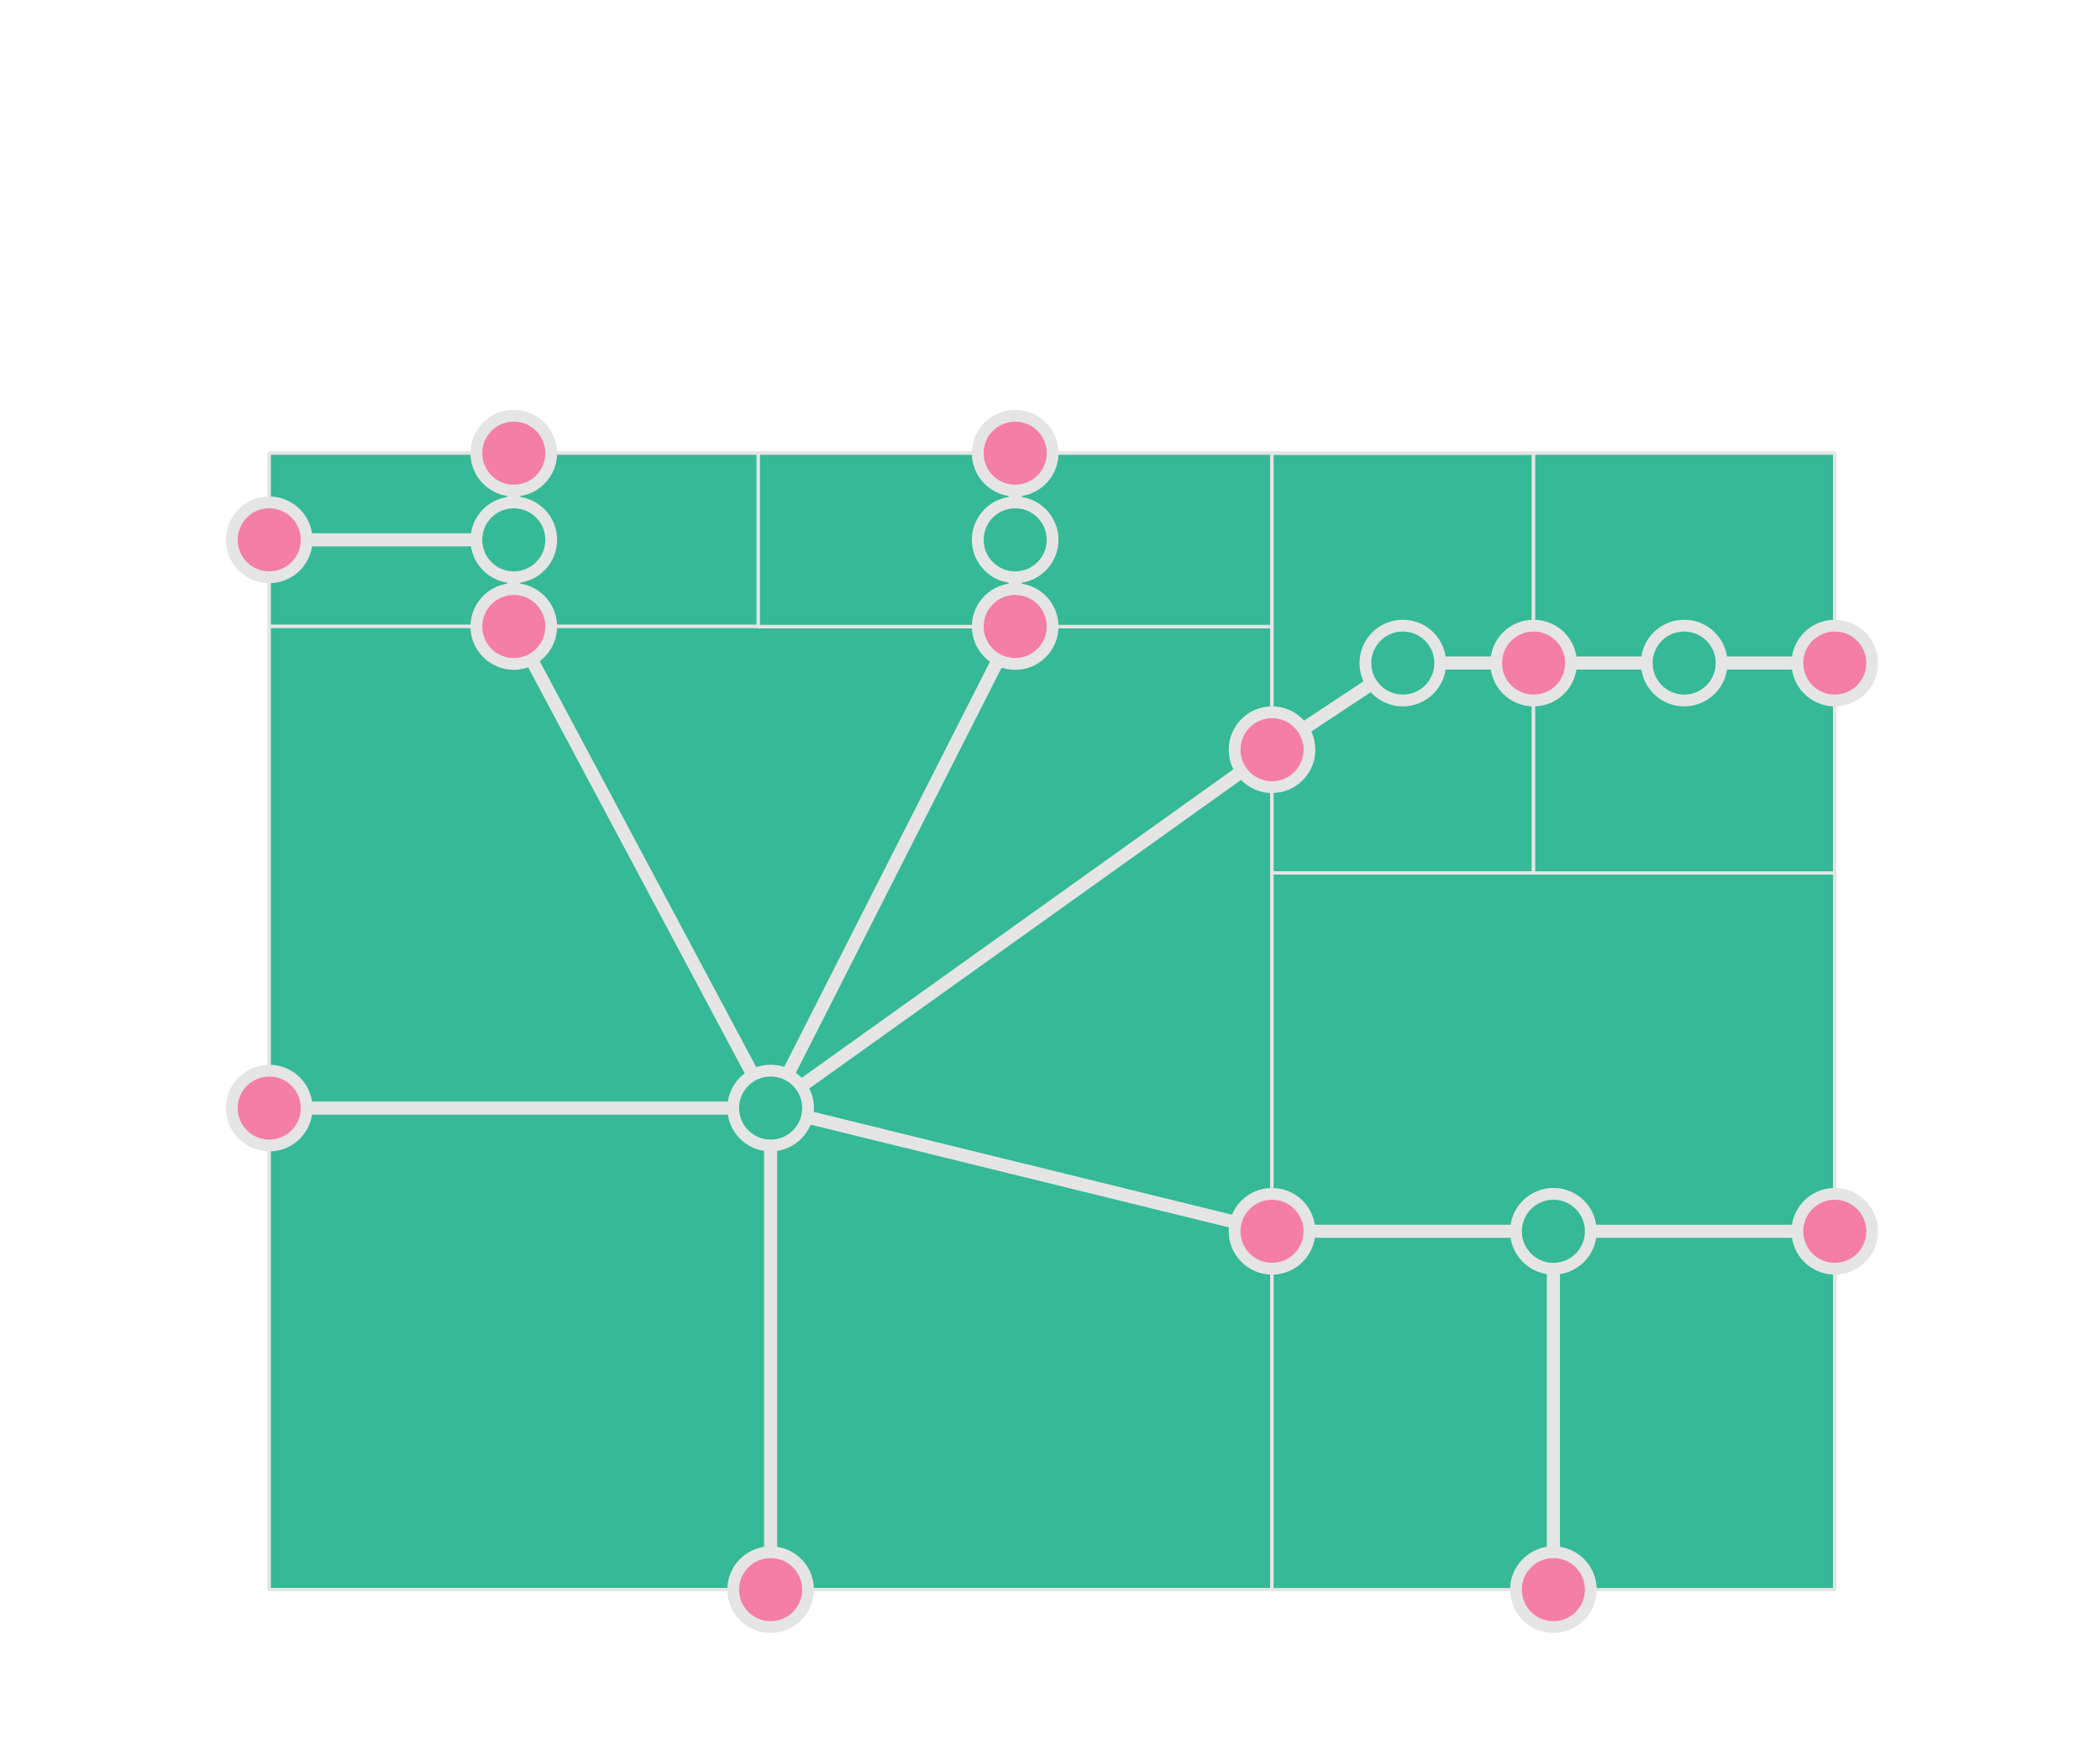
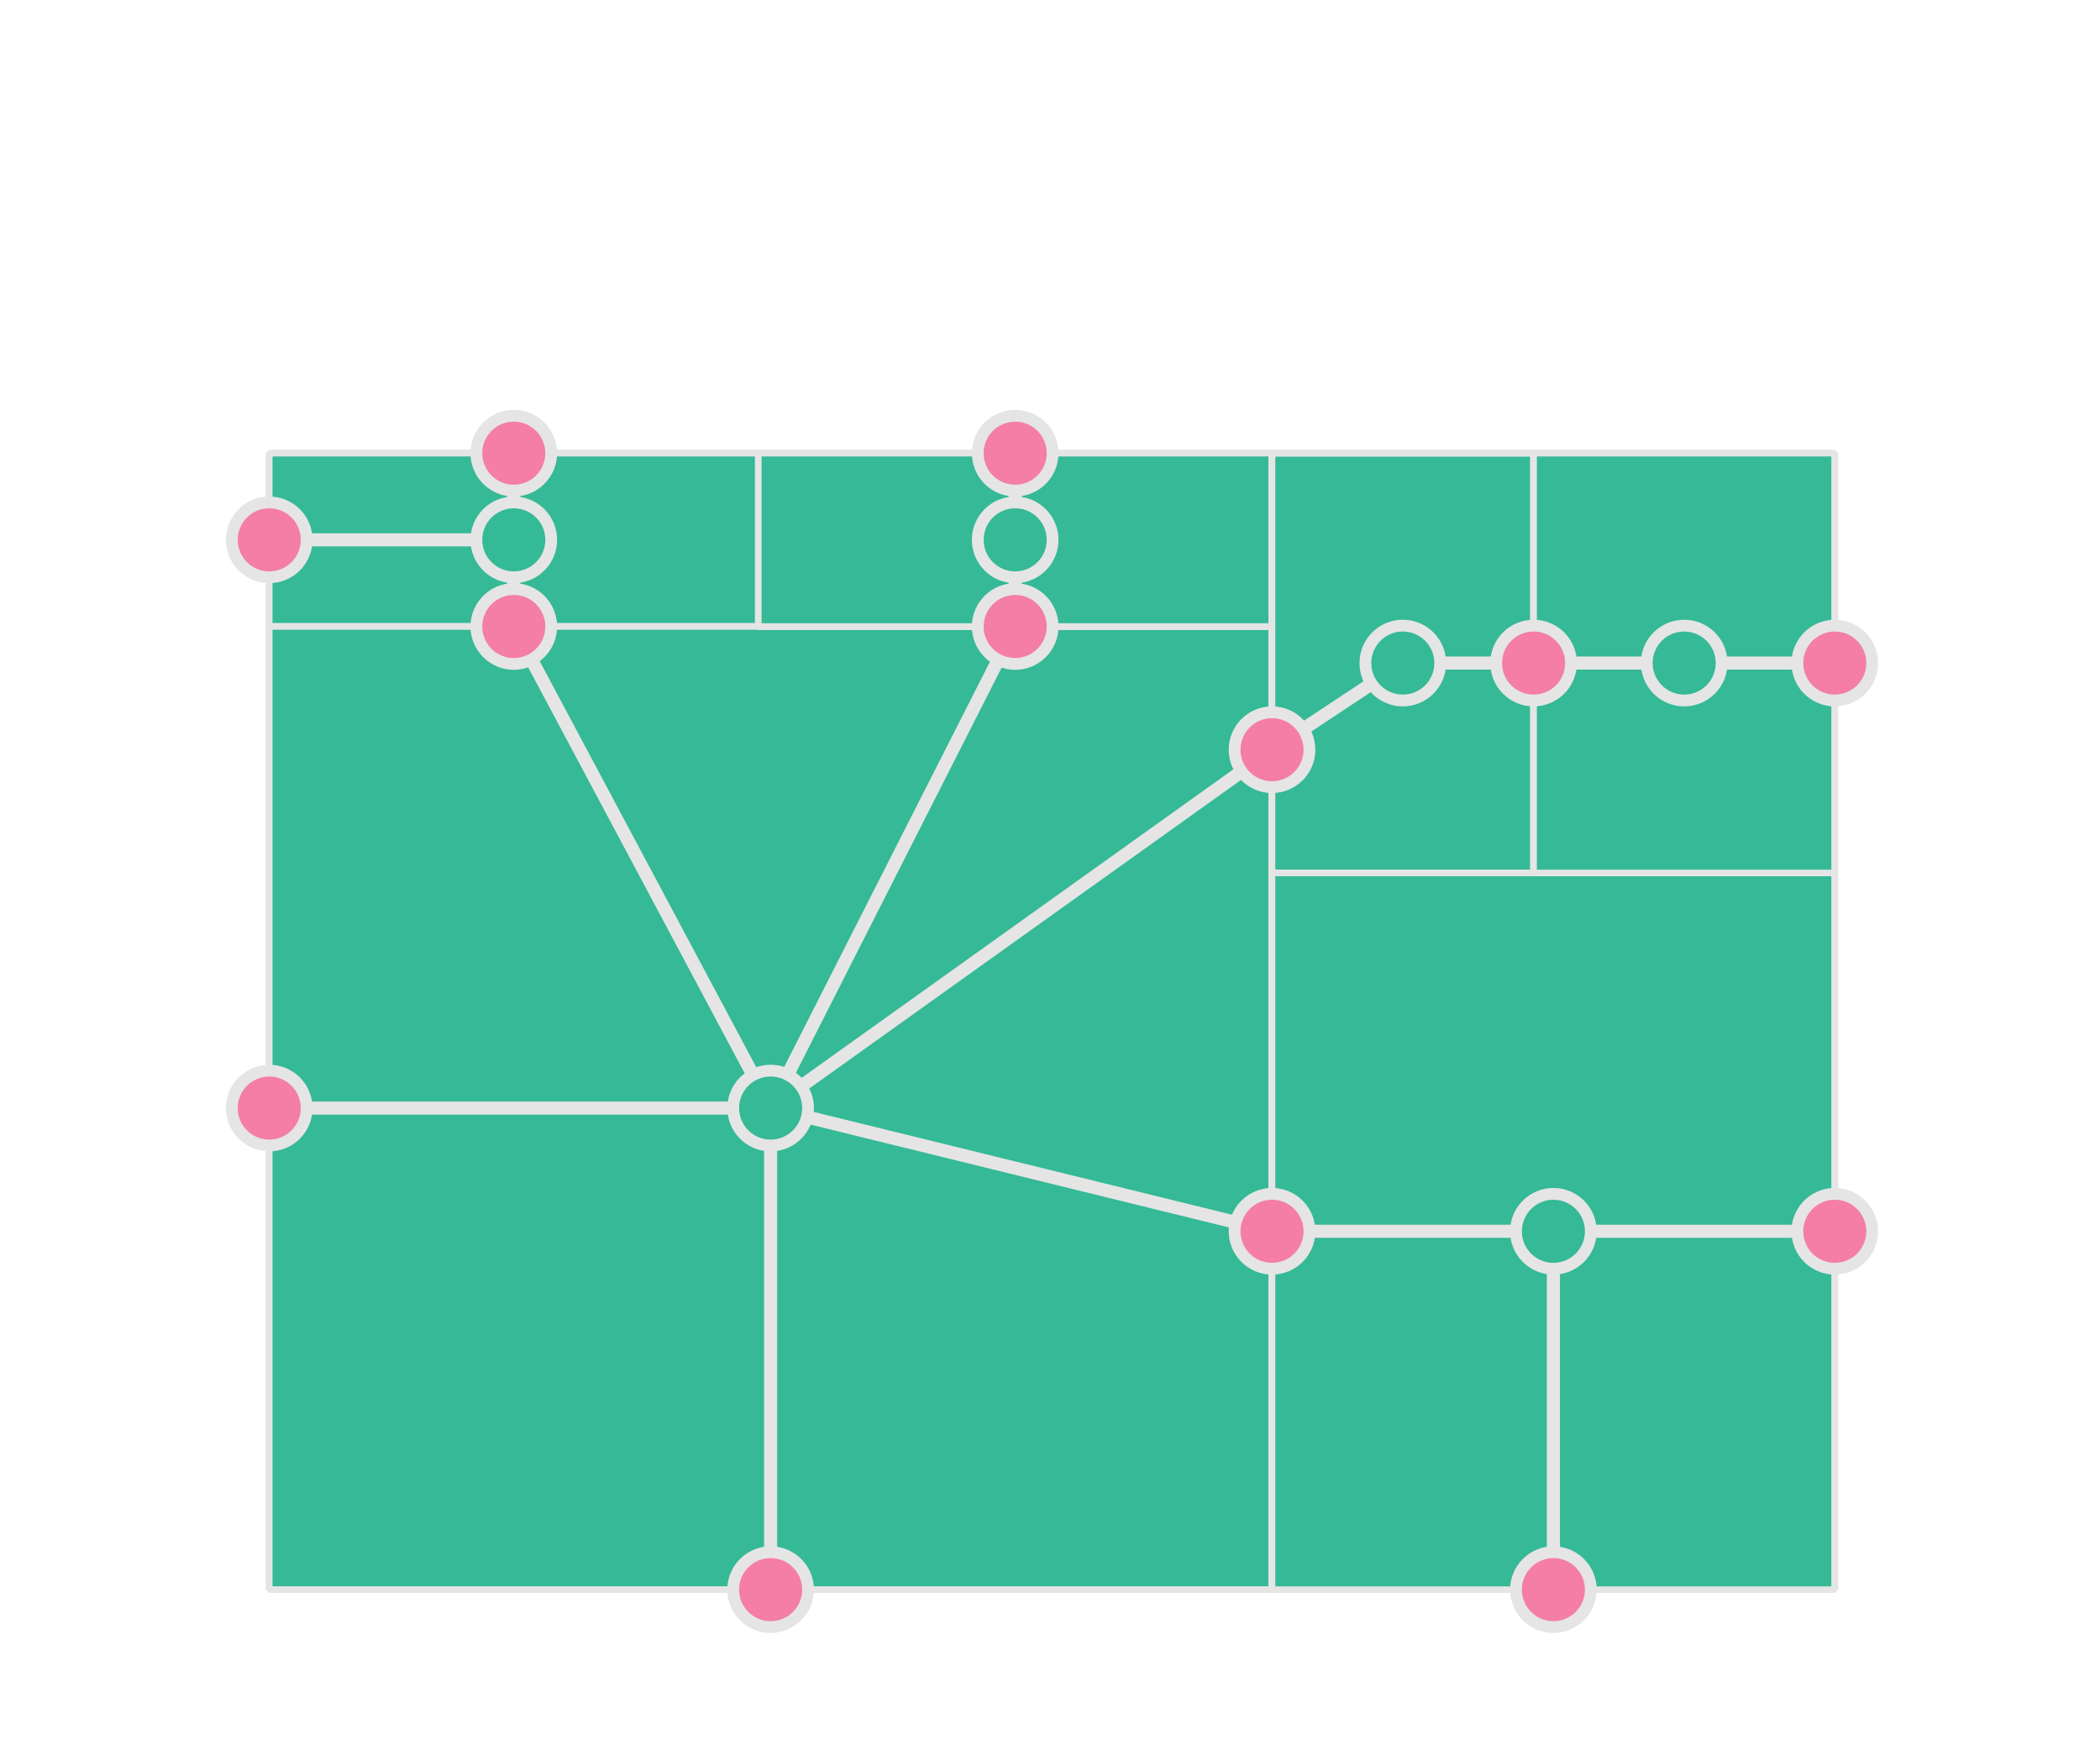
<svg xmlns="http://www.w3.org/2000/svg" width="320.726mm" height="266.377mm" version="1.1" id="svg68">
  <defs id="defs2" />
-   <g id="g66" transform="translate(-526.6014,-49.2543)" style="fill:#35b996;fill-opacity:1;stroke:#e5e5e5;stroke-width:1.89;stroke-dasharray:none;stroke-opacity:1">
-     <polygon points="682.018,310.799 964.341,310.799 964.341,410.824 682.018,410.824 " style="mix-blend-mode:normal;fill:#35b996;fill-opacity:1;stroke:#e5e5e5;stroke-width:1.89;stroke-linecap:butt;stroke-linejoin:bevel;stroke-dasharray:none;stroke-opacity:1;paint-order:markers fill stroke" id="polygon4" />
-     <polygon points="964.341,410.824 682.018,410.824 " style="mix-blend-mode:normal;fill:#35b996;fill-opacity:1;stroke:#e5e5e5;stroke-width:1.89;stroke-linecap:butt;stroke-linejoin:bevel;stroke-dasharray:none;stroke-opacity:1;paint-order:markers fill stroke" id="polygon6" />
-     <polygon points="964.341,310.799 964.341,410.824 " style="mix-blend-mode:normal;fill:#35b996;fill-opacity:1;stroke:#e5e5e5;stroke-width:1.89;stroke-linecap:butt;stroke-linejoin:bevel;stroke-dasharray:none;stroke-opacity:1;paint-order:markers fill stroke" id="polygon8" />
-     <polygon points="682.018,410.824 682.018,310.799 " style="mix-blend-mode:normal;fill:#35b996;fill-opacity:1;stroke:#e5e5e5;stroke-width:1.89;stroke-linecap:butt;stroke-linejoin:bevel;stroke-dasharray:none;stroke-opacity:1;paint-order:markers fill stroke" id="polygon10" />
-     <polygon points="682.018,310.799 964.341,310.799 " style="mix-blend-mode:normal;fill:#35b996;fill-opacity:1;stroke:#e5e5e5;stroke-width:1.89;stroke-linecap:butt;stroke-linejoin:bevel;stroke-dasharray:none;stroke-opacity:1;paint-order:markers fill stroke" id="polygon12" />
-     <polygon points="682.018,310.799 682.018,410.824 964.341,410.824 964.341,310.799 " style="mix-blend-mode:normal;fill:#35b996;fill-opacity:1;stroke:#e5e5e5;stroke-width:1.89;stroke-linecap:butt;stroke-linejoin:bevel;stroke-dasharray:none;stroke-opacity:1;paint-order:markers fill stroke" id="polygon14" />
-     <polygon points="682.018,410.824 964.341,410.824 1260.856,410.824 1260.856,553.048 1260.856,966.681 682.018,966.681 " style="mix-blend-mode:normal;fill:#35b996;fill-opacity:1;stroke:#e5e5e5;stroke-width:1.89;stroke-linecap:butt;stroke-linejoin:bevel;stroke-dasharray:none;stroke-opacity:1;paint-order:markers fill stroke" id="polygon16" />
-     <polygon points="682.018,966.681 682.018,410.824 " style="mix-blend-mode:normal;fill:#35b996;fill-opacity:1;stroke:#e5e5e5;stroke-width:1.89;stroke-linecap:butt;stroke-linejoin:bevel;stroke-dasharray:none;stroke-opacity:1;paint-order:markers fill stroke" id="polygon18" />
-     <polygon points="1260.856,410.824 964.341,410.824 " style="mix-blend-mode:normal;fill:#35b996;fill-opacity:1;stroke:#e5e5e5;stroke-width:1.89;stroke-linecap:butt;stroke-linejoin:bevel;stroke-dasharray:none;stroke-opacity:1;paint-order:markers fill stroke" id="polygon20" />
-     <polygon points="1260.856,410.824 964.341,410.824 682.018,410.824 682.018,966.681 1260.856,966.681 1260.856,553.048 " style="mix-blend-mode:normal;fill:#35b996;fill-opacity:1;stroke:#e5e5e5;stroke-width:1.89;stroke-linecap:butt;stroke-linejoin:bevel;stroke-dasharray:none;stroke-opacity:1;paint-order:markers fill stroke" id="polygon22" />
-     <polygon points="1260.856,966.681 682.018,966.681 " style="mix-blend-mode:normal;fill:#35b996;fill-opacity:1;stroke:#e5e5e5;stroke-width:1.89;stroke-linecap:butt;stroke-linejoin:bevel;stroke-dasharray:none;stroke-opacity:1;paint-order:markers fill stroke" id="polygon24" />
-     <polygon points="1260.856,410.824 1260.856,553.048 " style="mix-blend-mode:normal;fill:#35b996;fill-opacity:1;stroke:#e5e5e5;stroke-width:1.89;stroke-linecap:butt;stroke-linejoin:bevel;stroke-dasharray:none;stroke-opacity:1;paint-order:markers fill stroke" id="polygon26" />
-     <polygon points="1260.856,553.048 1260.856,966.681 " style="mix-blend-mode:normal;fill:#35b996;fill-opacity:1;stroke:#e5e5e5;stroke-width:1.89;stroke-linecap:butt;stroke-linejoin:bevel;stroke-dasharray:none;stroke-opacity:1;paint-order:markers fill stroke" id="polygon28" />
-     <polygon points="964.341,310.799 1260.856,310.799 1260.856,410.824 964.341,410.824 " style="mix-blend-mode:normal;fill:#35b996;fill-opacity:1;stroke:#e5e5e5;stroke-width:1.89;stroke-linecap:butt;stroke-linejoin:bevel;stroke-dasharray:none;stroke-opacity:1;paint-order:markers fill stroke" id="polygon30" />
-     <polygon points="964.341,310.799 1260.856,310.799 " style="mix-blend-mode:normal;fill:#35b996;fill-opacity:1;stroke:#e5e5e5;stroke-width:1.89;stroke-linecap:butt;stroke-linejoin:bevel;stroke-dasharray:none;stroke-opacity:1;paint-order:markers fill stroke" id="polygon32" />
-     <polygon points="964.341,310.799 964.341,410.824 1260.856,410.824 1260.856,310.799 " style="mix-blend-mode:normal;fill:#35b996;fill-opacity:1;stroke:#e5e5e5;stroke-width:1.89;stroke-linecap:butt;stroke-linejoin:bevel;stroke-dasharray:none;stroke-opacity:1;paint-order:markers fill stroke" id="polygon34" />
-     <polygon points="1260.856,310.799 1260.856,410.824 " style="mix-blend-mode:normal;fill:#35b996;fill-opacity:1;stroke:#e5e5e5;stroke-width:1.89;stroke-linecap:butt;stroke-linejoin:bevel;stroke-dasharray:none;stroke-opacity:1;paint-order:markers fill stroke" id="polygon36" />
-     <polygon points="1411.851,553.048 1260.856,553.048 " style="mix-blend-mode:normal;fill:#35b996;fill-opacity:1;stroke:#e5e5e5;stroke-width:1.89;stroke-linecap:butt;stroke-linejoin:bevel;stroke-dasharray:none;stroke-opacity:1;paint-order:markers fill stroke" id="polygon38" />
-     <polygon points="1260.856,553.048 1411.851,553.048 1411.851,310.799 1260.856,310.799 1260.856,410.824 " style="mix-blend-mode:normal;fill:#35b996;fill-opacity:1;stroke:#e5e5e5;stroke-width:1.89;stroke-linecap:butt;stroke-linejoin:bevel;stroke-dasharray:none;stroke-opacity:1;paint-order:markers fill stroke" id="polygon40" />
-     <polygon points="1411.851,310.799 1411.851,553.048 1260.856,553.048 1260.856,410.824 1260.856,310.799 " style="mix-blend-mode:normal;fill:#35b996;fill-opacity:1;stroke:#e5e5e5;stroke-width:1.89;stroke-linecap:butt;stroke-linejoin:bevel;stroke-dasharray:none;stroke-opacity:1;paint-order:markers fill stroke" id="polygon42" />
-     <polygon points="1411.851,310.799 1411.851,553.048 " style="mix-blend-mode:normal;fill:#35b996;fill-opacity:1;stroke:#e5e5e5;stroke-width:1.89;stroke-linecap:butt;stroke-linejoin:bevel;stroke-dasharray:none;stroke-opacity:1;paint-order:markers fill stroke" id="polygon44" />
-     <polygon points="1260.856,310.799 1411.851,310.799 " style="mix-blend-mode:normal;fill:#35b996;fill-opacity:1;stroke:#e5e5e5;stroke-width:1.89;stroke-linecap:butt;stroke-linejoin:bevel;stroke-dasharray:none;stroke-opacity:1;paint-order:markers fill stroke" id="polygon46" />
-     <polygon points="1585.698,553.048 1585.698,966.681 1260.856,966.681 1260.856,553.048 1411.851,553.048 " style="mix-blend-mode:normal;fill:#35b996;fill-opacity:1;stroke:#e5e5e5;stroke-width:1.89;stroke-linecap:butt;stroke-linejoin:bevel;stroke-dasharray:none;stroke-opacity:1;paint-order:markers fill stroke" id="polygon48" />
-     <polygon points="1585.698,966.681 1260.856,966.681 " style="mix-blend-mode:normal;fill:#35b996;fill-opacity:1;stroke:#e5e5e5;stroke-width:1.89;stroke-linecap:butt;stroke-linejoin:bevel;stroke-dasharray:none;stroke-opacity:1;paint-order:markers fill stroke" id="polygon50" />
-     <polygon points="1260.856,966.681 1585.698,966.681 1585.698,553.048 1411.851,553.048 1260.856,553.048 " style="mix-blend-mode:normal;fill:#35b996;fill-opacity:1;stroke:#e5e5e5;stroke-width:1.89;stroke-linecap:butt;stroke-linejoin:bevel;stroke-dasharray:none;stroke-opacity:1;paint-order:markers fill stroke" id="polygon52" />
-     <polygon points="1585.698,553.048 1585.698,966.681 " style="mix-blend-mode:normal;fill:#35b996;fill-opacity:1;stroke:#e5e5e5;stroke-width:1.89;stroke-linecap:butt;stroke-linejoin:bevel;stroke-dasharray:none;stroke-opacity:1;paint-order:markers fill stroke" id="polygon54" />
-     <polygon points="1585.698,553.048 1411.851,553.048 " style="mix-blend-mode:normal;fill:#35b996;fill-opacity:1;stroke:#e5e5e5;stroke-width:1.89;stroke-linecap:butt;stroke-linejoin:bevel;stroke-dasharray:none;stroke-opacity:1;paint-order:markers fill stroke" id="polygon56" />
-     <polygon points="1411.851,310.799 1585.698,310.799 1585.698,553.048 1411.851,553.048 " style="mix-blend-mode:normal;fill:#35b996;fill-opacity:1;stroke:#e5e5e5;stroke-width:1.89;stroke-linecap:butt;stroke-linejoin:bevel;stroke-dasharray:none;stroke-opacity:1;paint-order:markers fill stroke" id="polygon58" />
-     <polygon points="1411.851,310.799 1585.698,310.799 " style="mix-blend-mode:normal;fill:#35b996;fill-opacity:1;stroke:#e5e5e5;stroke-width:1.89;stroke-linecap:butt;stroke-linejoin:bevel;stroke-dasharray:none;stroke-opacity:1;paint-order:markers fill stroke" id="polygon60" />
-     <polygon points="1411.851,310.799 1411.851,553.048 1585.698,553.048 1585.698,310.799 " style="mix-blend-mode:normal;fill:#35b996;fill-opacity:1;stroke:#e5e5e5;stroke-width:1.89;stroke-linecap:butt;stroke-linejoin:bevel;stroke-dasharray:none;stroke-opacity:1;paint-order:markers fill stroke" id="polygon62" />
-     <polygon points="1585.698,310.799 1585.698,553.048 " style="mix-blend-mode:normal;fill:#35b996;fill-opacity:1;stroke:#e5e5e5;stroke-width:1.89;stroke-linecap:butt;stroke-linejoin:bevel;stroke-dasharray:none;stroke-opacity:1;paint-order:markers fill stroke" id="polygon64" />
+   <g id="g66" transform="translate(-526.6014,-49.2543)" style="fill:#35b996;fill-opacity:1;stroke:#e5e5e5;stroke-width:3.78;stroke-dasharray:none;stroke-opacity:1">
+     <polygon points="682.018,310.799 964.341,310.799 964.341,410.824 682.018,410.824 " style="mix-blend-mode:normal;fill:#35b996;fill-opacity:1;stroke:#e5e5e5;stroke-width:3.78;stroke-linecap:butt;stroke-linejoin:bevel;stroke-dasharray:none;stroke-opacity:1;paint-order:markers fill stroke" id="polygon4" />
+     <polygon points="964.341,410.824 682.018,410.824 " style="mix-blend-mode:normal;fill:#35b996;fill-opacity:1;stroke:#e5e5e5;stroke-width:3.78;stroke-linecap:butt;stroke-linejoin:bevel;stroke-dasharray:none;stroke-opacity:1;paint-order:markers fill stroke" id="polygon6" />
+     <polygon points="964.341,310.799 964.341,410.824 " style="mix-blend-mode:normal;fill:#35b996;fill-opacity:1;stroke:#e5e5e5;stroke-width:3.78;stroke-linecap:butt;stroke-linejoin:bevel;stroke-dasharray:none;stroke-opacity:1;paint-order:markers fill stroke" id="polygon8" />
+     <polygon points="682.018,410.824 682.018,310.799 " style="mix-blend-mode:normal;fill:#35b996;fill-opacity:1;stroke:#e5e5e5;stroke-width:3.78;stroke-linecap:butt;stroke-linejoin:bevel;stroke-dasharray:none;stroke-opacity:1;paint-order:markers fill stroke" id="polygon10" />
+     <polygon points="682.018,310.799 964.341,310.799 " style="mix-blend-mode:normal;fill:#35b996;fill-opacity:1;stroke:#e5e5e5;stroke-width:3.78;stroke-linecap:butt;stroke-linejoin:bevel;stroke-dasharray:none;stroke-opacity:1;paint-order:markers fill stroke" id="polygon12" />
+     <polygon points="682.018,310.799 682.018,410.824 964.341,410.824 964.341,310.799 " style="mix-blend-mode:normal;fill:#35b996;fill-opacity:1;stroke:#e5e5e5;stroke-width:3.78;stroke-linecap:butt;stroke-linejoin:bevel;stroke-dasharray:none;stroke-opacity:1;paint-order:markers fill stroke" id="polygon14" />
+     <polygon points="682.018,410.824 964.341,410.824 1260.856,410.824 1260.856,553.048 1260.856,966.681 682.018,966.681 " style="mix-blend-mode:normal;fill:#35b996;fill-opacity:1;stroke:#e5e5e5;stroke-width:3.78;stroke-linecap:butt;stroke-linejoin:bevel;stroke-dasharray:none;stroke-opacity:1;paint-order:markers fill stroke" id="polygon16" />
+     <polygon points="682.018,966.681 682.018,410.824 " style="mix-blend-mode:normal;fill:#35b996;fill-opacity:1;stroke:#e5e5e5;stroke-width:3.78;stroke-linecap:butt;stroke-linejoin:bevel;stroke-dasharray:none;stroke-opacity:1;paint-order:markers fill stroke" id="polygon18" />
+     <polygon points="1260.856,410.824 964.341,410.824 " style="mix-blend-mode:normal;fill:#35b996;fill-opacity:1;stroke:#e5e5e5;stroke-width:3.78;stroke-linecap:butt;stroke-linejoin:bevel;stroke-dasharray:none;stroke-opacity:1;paint-order:markers fill stroke" id="polygon20" />
+     <polygon points="1260.856,410.824 964.341,410.824 682.018,410.824 682.018,966.681 1260.856,966.681 1260.856,553.048 " style="mix-blend-mode:normal;fill:#35b996;fill-opacity:1;stroke:#e5e5e5;stroke-width:3.78;stroke-linecap:butt;stroke-linejoin:bevel;stroke-dasharray:none;stroke-opacity:1;paint-order:markers fill stroke" id="polygon22" />
+     <polygon points="1260.856,966.681 682.018,966.681 " style="mix-blend-mode:normal;fill:#35b996;fill-opacity:1;stroke:#e5e5e5;stroke-width:3.78;stroke-linecap:butt;stroke-linejoin:bevel;stroke-dasharray:none;stroke-opacity:1;paint-order:markers fill stroke" id="polygon24" />
+     <polygon points="1260.856,410.824 1260.856,553.048 " style="mix-blend-mode:normal;fill:#35b996;fill-opacity:1;stroke:#e5e5e5;stroke-width:3.78;stroke-linecap:butt;stroke-linejoin:bevel;stroke-dasharray:none;stroke-opacity:1;paint-order:markers fill stroke" id="polygon26" />
+     <polygon points="1260.856,553.048 1260.856,966.681 " style="mix-blend-mode:normal;fill:#35b996;fill-opacity:1;stroke:#e5e5e5;stroke-width:3.78;stroke-linecap:butt;stroke-linejoin:bevel;stroke-dasharray:none;stroke-opacity:1;paint-order:markers fill stroke" id="polygon28" />
+     <polygon points="964.341,310.799 1260.856,310.799 1260.856,410.824 964.341,410.824 " style="mix-blend-mode:normal;fill:#35b996;fill-opacity:1;stroke:#e5e5e5;stroke-width:3.78;stroke-linecap:butt;stroke-linejoin:bevel;stroke-dasharray:none;stroke-opacity:1;paint-order:markers fill stroke" id="polygon30" />
+     <polygon points="964.341,310.799 1260.856,310.799 " style="mix-blend-mode:normal;fill:#35b996;fill-opacity:1;stroke:#e5e5e5;stroke-width:3.78;stroke-linecap:butt;stroke-linejoin:bevel;stroke-dasharray:none;stroke-opacity:1;paint-order:markers fill stroke" id="polygon32" />
+     <polygon points="964.341,310.799 964.341,410.824 1260.856,410.824 1260.856,310.799 " style="mix-blend-mode:normal;fill:#35b996;fill-opacity:1;stroke:#e5e5e5;stroke-width:3.78;stroke-linecap:butt;stroke-linejoin:bevel;stroke-dasharray:none;stroke-opacity:1;paint-order:markers fill stroke" id="polygon34" />
+     <polygon points="1260.856,310.799 1260.856,410.824 " style="mix-blend-mode:normal;fill:#35b996;fill-opacity:1;stroke:#e5e5e5;stroke-width:3.78;stroke-linecap:butt;stroke-linejoin:bevel;stroke-dasharray:none;stroke-opacity:1;paint-order:markers fill stroke" id="polygon36" />
+     <polygon points="1411.851,553.048 1260.856,553.048 " style="mix-blend-mode:normal;fill:#35b996;fill-opacity:1;stroke:#e5e5e5;stroke-width:3.78;stroke-linecap:butt;stroke-linejoin:bevel;stroke-dasharray:none;stroke-opacity:1;paint-order:markers fill stroke" id="polygon38" />
+     <polygon points="1260.856,553.048 1411.851,553.048 1411.851,310.799 1260.856,310.799 1260.856,410.824 " style="mix-blend-mode:normal;fill:#35b996;fill-opacity:1;stroke:#e5e5e5;stroke-width:3.78;stroke-linecap:butt;stroke-linejoin:bevel;stroke-dasharray:none;stroke-opacity:1;paint-order:markers fill stroke" id="polygon40" />
+     <polygon points="1411.851,310.799 1411.851,553.048 1260.856,553.048 1260.856,410.824 1260.856,310.799 " style="mix-blend-mode:normal;fill:#35b996;fill-opacity:1;stroke:#e5e5e5;stroke-width:3.78;stroke-linecap:butt;stroke-linejoin:bevel;stroke-dasharray:none;stroke-opacity:1;paint-order:markers fill stroke" id="polygon42" />
+     <polygon points="1411.851,310.799 1411.851,553.048 " style="mix-blend-mode:normal;fill:#35b996;fill-opacity:1;stroke:#e5e5e5;stroke-width:3.78;stroke-linecap:butt;stroke-linejoin:bevel;stroke-dasharray:none;stroke-opacity:1;paint-order:markers fill stroke" id="polygon44" />
+     <polygon points="1260.856,310.799 1411.851,310.799 " style="mix-blend-mode:normal;fill:#35b996;fill-opacity:1;stroke:#e5e5e5;stroke-width:3.78;stroke-linecap:butt;stroke-linejoin:bevel;stroke-dasharray:none;stroke-opacity:1;paint-order:markers fill stroke" id="polygon46" />
+     <polygon points="1585.698,553.048 1585.698,966.681 1260.856,966.681 1260.856,553.048 1411.851,553.048 " style="mix-blend-mode:normal;fill:#35b996;fill-opacity:1;stroke:#e5e5e5;stroke-width:3.78;stroke-linecap:butt;stroke-linejoin:bevel;stroke-dasharray:none;stroke-opacity:1;paint-order:markers fill stroke" id="polygon48" />
+     <polygon points="1585.698,966.681 1260.856,966.681 " style="mix-blend-mode:normal;fill:#35b996;fill-opacity:1;stroke:#e5e5e5;stroke-width:3.78;stroke-linecap:butt;stroke-linejoin:bevel;stroke-dasharray:none;stroke-opacity:1;paint-order:markers fill stroke" id="polygon50" />
+     <polygon points="1260.856,966.681 1585.698,966.681 1585.698,553.048 1411.851,553.048 1260.856,553.048 " style="mix-blend-mode:normal;fill:#35b996;fill-opacity:1;stroke:#e5e5e5;stroke-width:3.78;stroke-linecap:butt;stroke-linejoin:bevel;stroke-dasharray:none;stroke-opacity:1;paint-order:markers fill stroke" id="polygon52" />
+     <polygon points="1585.698,553.048 1585.698,966.681 " style="mix-blend-mode:normal;fill:#35b996;fill-opacity:1;stroke:#e5e5e5;stroke-width:3.78;stroke-linecap:butt;stroke-linejoin:bevel;stroke-dasharray:none;stroke-opacity:1;paint-order:markers fill stroke" id="polygon54" />
+     <polygon points="1585.698,553.048 1411.851,553.048 " style="mix-blend-mode:normal;fill:#35b996;fill-opacity:1;stroke:#e5e5e5;stroke-width:3.78;stroke-linecap:butt;stroke-linejoin:bevel;stroke-dasharray:none;stroke-opacity:1;paint-order:markers fill stroke" id="polygon56" />
+     <polygon points="1411.851,310.799 1585.698,310.799 1585.698,553.048 1411.851,553.048 " style="mix-blend-mode:normal;fill:#35b996;fill-opacity:1;stroke:#e5e5e5;stroke-width:3.78;stroke-linecap:butt;stroke-linejoin:bevel;stroke-dasharray:none;stroke-opacity:1;paint-order:markers fill stroke" id="polygon58" />
+     <polygon points="1411.851,310.799 1585.698,310.799 " style="mix-blend-mode:normal;fill:#35b996;fill-opacity:1;stroke:#e5e5e5;stroke-width:3.78;stroke-linecap:butt;stroke-linejoin:bevel;stroke-dasharray:none;stroke-opacity:1;paint-order:markers fill stroke" id="polygon60" />
+     <polygon points="1411.851,310.799 1411.851,553.048 1585.698,553.048 1585.698,310.799 " style="mix-blend-mode:normal;fill:#35b996;fill-opacity:1;stroke:#e5e5e5;stroke-width:3.78;stroke-linecap:butt;stroke-linejoin:bevel;stroke-dasharray:none;stroke-opacity:1;paint-order:markers fill stroke" id="polygon62" />
+     <polygon points="1585.698,310.799 1585.698,553.048 " style="mix-blend-mode:normal;fill:#35b996;fill-opacity:1;stroke:#e5e5e5;stroke-width:3.78;stroke-linecap:butt;stroke-linejoin:bevel;stroke-dasharray:none;stroke-opacity:1;paint-order:markers fill stroke" id="polygon64" />
  </g>
  <path style="fill:none;stroke:#e5e5e5;stroke-width:7.559;stroke-linecap:butt;stroke-linejoin:miter;stroke-dasharray:none;stroke-dashoffset:0;stroke-opacity:1" d="M 896.676,710.61 H 734.255 c 0,0 -289.419,-71.112 -289.419,-71.112" id="path937" />
  <path style="fill:none;stroke:#e5e5e5;stroke-width:7.559;stroke-linecap:butt;stroke-linejoin:miter;stroke-dasharray:none;stroke-dashoffset:0;stroke-opacity:1" d="M 296.578,311.557 V 361.57 L 444.836,639.498 585.997,361.57 v -50.013" id="path939" />
  <path style="fill:none;stroke:#e5e5e5;stroke-width:7.559;stroke-linecap:butt;stroke-linejoin:miter;stroke-dasharray:none;stroke-dashoffset:0;stroke-opacity:1" d="m 444.836,639.498 289.419,-206.816 75.498,-50.013 h 75.498 86.923" id="path941" />
  <path style="fill:none;stroke:#e5e5e5;stroke-width:7.559;stroke-linecap:butt;stroke-linejoin:miter;stroke-dasharray:none;stroke-dashoffset:0;stroke-opacity:1" d="M 296.578,311.557 H 155.417" id="path943" />
  <path style="fill:none;stroke:#e5e5e5;stroke-width:7.559;stroke-linecap:butt;stroke-linejoin:miter;stroke-dasharray:none;stroke-dashoffset:0;stroke-opacity:1" d="M 585.997,311.557 V 261.545" id="path945" />
  <path style="fill:none;stroke:#e5e5e5;stroke-width:7.559;stroke-linecap:butt;stroke-linejoin:miter;stroke-dasharray:none;stroke-dashoffset:0;stroke-opacity:1" d="M 296.578,311.557 V 261.545" id="path947" />
  <path style="fill:none;stroke:#e5e5e5;stroke-width:7.559;stroke-linecap:butt;stroke-linejoin:miter;stroke-dasharray:none;stroke-dashoffset:0;stroke-opacity:1" d="M 155.417,639.498 H 444.836 V 917.427" id="path949" />
  <path style="fill:none;stroke:#e5e5e5;stroke-width:7.559;stroke-linecap:butt;stroke-linejoin:miter;stroke-dasharray:none;stroke-dashoffset:0;stroke-opacity:1" d="M 896.676,917.427 V 710.61 h 162.421" id="path951" />
  <path style="fill:none;stroke:#e5e5e5;stroke-width:7.559;stroke-linecap:butt;stroke-linejoin:miter;stroke-dasharray:none;stroke-dashoffset:0;stroke-opacity:1" d="m 972.173,382.669 h 86.923" id="path953" />
  <circle style="fill:#f47ea6;fill-opacity:1;stroke:#e5e5e5;stroke-width:6.803;stroke-linecap:butt;stroke-linejoin:round;stroke-miterlimit:10;stroke-dasharray:none;stroke-opacity:1" id="path395-5-3-3-35-2" cx="296.578" cy="261.545" r="21.604" />
  <circle style="fill:#f47ea6;fill-opacity:1;stroke:#e5e5e5;stroke-width:6.803;stroke-linecap:butt;stroke-linejoin:round;stroke-miterlimit:10;stroke-dasharray:none;stroke-opacity:1" id="path395-5-3-3-35-2-3" cx="155.417" cy="311.557" r="21.604" />
  <circle style="fill:#f47ea6;fill-opacity:1;stroke:#e5e5e5;stroke-width:6.803;stroke-linecap:butt;stroke-linejoin:round;stroke-miterlimit:10;stroke-dasharray:none;stroke-opacity:1" id="path395-5-3-3-35-2-7" cx="155.417" cy="639.498" r="21.604" />
  <circle style="fill:#35b996;fill-opacity:1;stroke:#e5e5e5;stroke-width:6.803;stroke-linecap:butt;stroke-linejoin:round;stroke-miterlimit:10;stroke-dasharray:none;stroke-opacity:1" id="path395-5-3-3-35-2-5" cx="444.836" cy="639.498" r="21.604" />
  <circle style="fill:#f47ea6;fill-opacity:1;stroke:#e5e5e5;stroke-width:6.803;stroke-linecap:butt;stroke-linejoin:round;stroke-miterlimit:10;stroke-dasharray:none;stroke-opacity:1" id="path395-5-3-3-35-2-9" cx="585.997" cy="361.57" r="21.604" />
  <circle style="fill:#35b996;fill-opacity:1;stroke:#e5e5e5;stroke-width:6.803;stroke-linecap:butt;stroke-linejoin:round;stroke-miterlimit:10;stroke-dasharray:none;stroke-opacity:1" id="path395-5-3-3-35-2-2" cx="585.997" cy="311.557" r="21.604" />
  <circle style="fill:#f47ea6;fill-opacity:1;stroke:#e5e5e5;stroke-width:6.803;stroke-linecap:butt;stroke-linejoin:round;stroke-miterlimit:10;stroke-dasharray:none;stroke-opacity:1" id="path395-5-3-3-35-2-28" cx="585.997" cy="261.545" r="21.604" />
  <circle style="fill:#f47ea6;fill-opacity:1;stroke:#e5e5e5;stroke-width:6.803;stroke-linecap:butt;stroke-linejoin:round;stroke-miterlimit:10;stroke-dasharray:none;stroke-opacity:1" id="path395-5-3-3-35-2-97" cx="734.255" cy="432.682" r="21.604" />
  <circle style="fill:#35b996;fill-opacity:1;stroke:#e5e5e5;stroke-width:6.803;stroke-linecap:butt;stroke-linejoin:round;stroke-miterlimit:10;stroke-dasharray:none;stroke-opacity:1" id="path395-5-3-3-35-2-36" cx="809.752" cy="382.669" r="21.604" />
  <circle style="fill:#f47ea6;fill-opacity:1;stroke:#e5e5e5;stroke-width:6.803;stroke-linecap:butt;stroke-linejoin:round;stroke-miterlimit:10;stroke-dasharray:none;stroke-opacity:1" id="path395-5-3-3-35-2-1" cx="885.25" cy="382.669" r="21.604" />
  <circle style="fill:#35b996;fill-opacity:1;stroke:#e5e5e5;stroke-width:6.803;stroke-linecap:butt;stroke-linejoin:round;stroke-miterlimit:10;stroke-dasharray:none;stroke-opacity:1" id="path395-5-3-3-35-2-29" cx="972.173" cy="382.669" r="21.604" />
  <circle style="fill:#f47ea6;fill-opacity:1;stroke:#e5e5e5;stroke-width:6.803;stroke-linecap:butt;stroke-linejoin:round;stroke-miterlimit:10;stroke-dasharray:none;stroke-opacity:1" id="path395-5-3-3-35-2-31" cx="1059.097" cy="710.61" r="21.604" />
  <circle style="fill:#f47ea6;fill-opacity:1;stroke:#e5e5e5;stroke-width:6.803;stroke-linecap:butt;stroke-linejoin:round;stroke-miterlimit:10;stroke-dasharray:none;stroke-opacity:1" id="path395-5-3-3-35-2-94" cx="896.676" cy="917.427" r="21.604" />
  <circle style="fill:#35b996;fill-opacity:1;stroke:#e5e5e5;stroke-width:6.803;stroke-linecap:butt;stroke-linejoin:round;stroke-miterlimit:10;stroke-dasharray:none;stroke-opacity:1" id="path395-5-3-3-35-2-78" cx="896.676" cy="710.61" r="21.604" />
  <circle style="fill:#f47ea6;fill-opacity:1;stroke:#e5e5e5;stroke-width:6.803;stroke-linecap:butt;stroke-linejoin:round;stroke-miterlimit:10;stroke-dasharray:none;stroke-opacity:1" id="path395-5-3-3-35-2-78-3" cx="1059.097" cy="382.669" r="21.604" />
  <circle style="fill:#f47ea6;fill-opacity:1;stroke:#e5e5e5;stroke-width:6.803;stroke-linecap:butt;stroke-linejoin:round;stroke-miterlimit:10;stroke-dasharray:none;stroke-opacity:1" id="path395-5-3-3-35-2-4" cx="734.255" cy="710.61" r="21.604" />
  <circle style="fill:#f47ea6;fill-opacity:1;stroke:#e5e5e5;stroke-width:6.803;stroke-linecap:butt;stroke-linejoin:round;stroke-miterlimit:10;stroke-dasharray:none;stroke-opacity:1" id="path395-5-3-3-35-2-50" cx="444.836" cy="917.427" r="21.604" />
  <circle style="fill:#35ba97;fill-opacity:1;stroke:#e5e5e5;stroke-width:6.803;stroke-linecap:butt;stroke-linejoin:round;stroke-miterlimit:10;stroke-dasharray:none;stroke-opacity:1" id="path395-5-3-3-35-2-0" cx="296.578" cy="311.557" r="21.604" />
  <circle style="fill:#f47ea6;fill-opacity:1;stroke:#e5e5e5;stroke-width:6.803;stroke-linecap:butt;stroke-linejoin:round;stroke-miterlimit:10;stroke-dasharray:none;stroke-opacity:1" id="path395-5-3-3-35-2-0-2" cx="296.578" cy="361.57" r="21.604" />
</svg>
